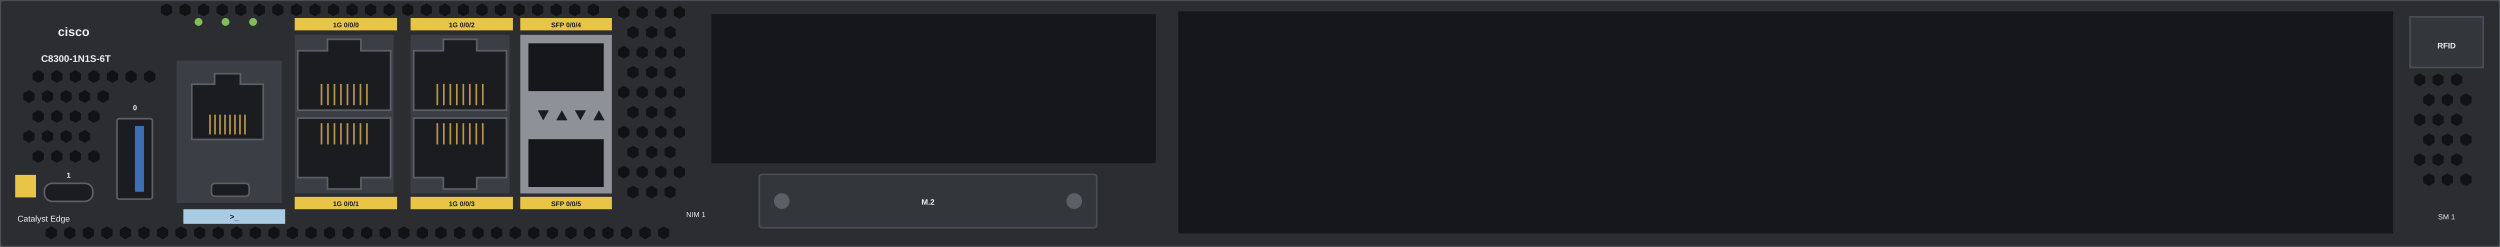
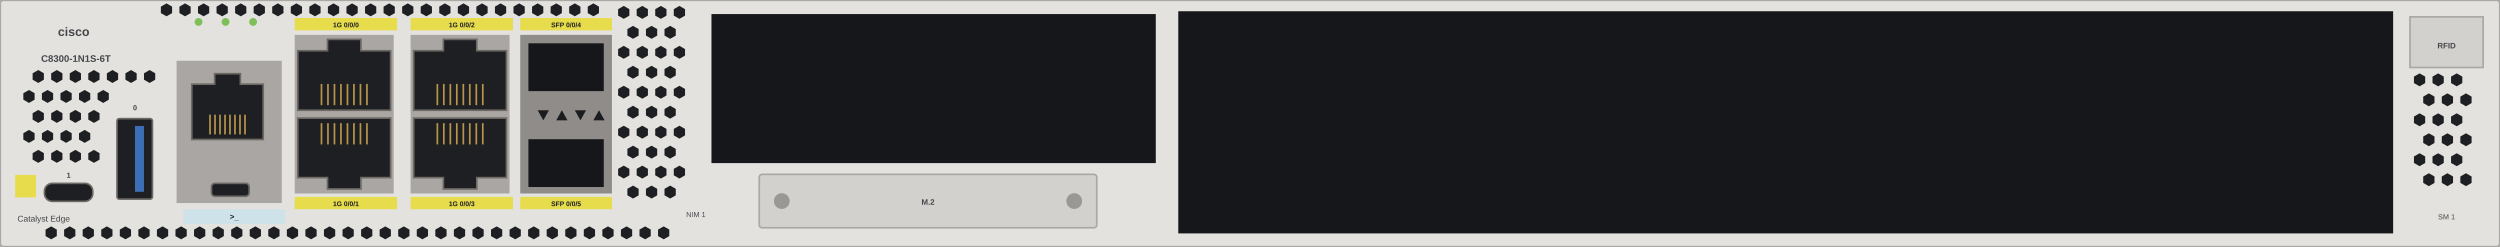
<svg xmlns="http://www.w3.org/2000/svg" width="444.5mm" height="43.9mm" viewBox="0 0 444.5 43.9">
-   <rect x="0" y="0" width="444.5" height="43.9" fill="#2b2d31" rx="0.6" stroke="#4a4d53" stroke-width="0.4" />
-   <text x="13.1" y="6.4" style="font-family:Arial, Helvetica, sans-serif" font-size="2.2" font-weight="bold" text-anchor="middle" fill="#f2f2f2">cisco</text>
-   <text x="13.5" y="11" style="font-family:Arial, Helvetica, sans-serif" font-size="1.7" font-weight="bold" text-anchor="middle" fill="#f2f2f2">C8300-1N1S-6T</text>
-   <path d="M6.8 12.45L7.8 13.03V14.17L6.8 14.75L5.8 14.17V13.03ZM10.1 12.45L11.1 13.03V14.17L10.1 14.75L9.1 14.17V13.03ZM13.4 12.45L14.4 13.03V14.17L13.4 14.75L12.4 14.17V13.03ZM16.7 12.45L17.7 13.03V14.17L16.7 14.75L15.7 14.17V13.03ZM20 12.45L21 13.03V14.17L20 14.75L19 14.17V13.03ZM23.3 12.45L24.3 13.03V14.17L23.3 14.75L22.3 14.17V13.03ZM26.6 12.45L27.6 13.03V14.17L26.6 14.75L25.6 14.17V13.03ZM5.15 16L6.15 16.57V17.72L5.15 18.3L4.15 17.72V16.57ZM8.45 16L9.45 16.57V17.72L8.45 18.3L7.45 17.72V16.57ZM11.75 16L12.75 16.57V17.72L11.75 18.3L10.75 17.72V16.57ZM15.05 16L16.05 16.57V17.72L15.05 18.3L14.05 17.72V16.57ZM18.35 16L19.35 16.57V17.72L18.35 18.3L17.35 17.72V16.57ZM6.8 19.55L7.8 20.12V21.27L6.8 21.85L5.8 21.27V20.12ZM10.1 19.55L11.1 20.12V21.27L10.1 21.85L9.1 21.27V20.12ZM13.4 19.55L14.4 20.12V21.27L13.4 21.85L12.4 21.27V20.12ZM16.7 19.55L17.7 20.12V21.27L16.7 21.85L15.7 21.27V20.12ZM5.15 23.1L6.15 23.68V24.82L5.15 25.4L4.15 24.82V23.68ZM8.45 23.1L9.45 23.68V24.82L8.45 25.4L7.45 24.82V23.68ZM11.75 23.1L12.75 23.68V24.82L11.75 25.4L10.75 24.82V23.68ZM15.05 23.1L16.05 23.68V24.82L15.05 25.4L14.05 24.82V23.68ZM6.8 26.65L7.8 27.23V28.38L6.8 28.95L5.8 28.38V27.23ZM10.1 26.65L11.1 27.23V28.38L10.1 28.95L9.1 28.38V27.23ZM13.4 26.65L14.4 27.23V28.38L13.4 28.95L12.4 28.38V27.23ZM16.7 26.65L17.7 27.23V28.38L16.7 28.95L15.7 28.38V27.23ZM29.6 0.6L30.6 1.18V2.33L29.6 2.9L28.6 2.33V1.18ZM32.9 0.6L33.9 1.18V2.33L32.9 2.9L31.9 2.33V1.18ZM36.2 0.6L37.2 1.18V2.33L36.2 2.9L35.2 2.33V1.18ZM39.5 0.6L40.5 1.18V2.33L39.5 2.9L38.5 2.33V1.18ZM42.8 0.6L43.8 1.18V2.33L42.8 2.9L41.8 2.33V1.18ZM46.1 0.6L47.1 1.18V2.33L46.1 2.9L45.1 2.33V1.18ZM49.4 0.6L50.4 1.18V2.33L49.4 2.9L48.4 2.33V1.18ZM52.7 0.6L53.7 1.18V2.33L52.7 2.9L51.7 2.33V1.18ZM56 0.6L57 1.18V2.33L56 2.9L55 2.33V1.18ZM59.3 0.6L60.3 1.18V2.33L59.3 2.9L58.3 2.33V1.18ZM62.6 0.6L63.6 1.18V2.33L62.6 2.9L61.6 2.33V1.18ZM65.9 0.6L66.9 1.18V2.33L65.9 2.9L64.9 2.33V1.18ZM69.2 0.6L70.2 1.18V2.33L69.2 2.9L68.2 2.33V1.18ZM72.5 0.6L73.5 1.18V2.33L72.5 2.9L71.5 2.33V1.18ZM75.8 0.6L76.8 1.18V2.33L75.8 2.9L74.8 2.33V1.18ZM79.1 0.6L80.1 1.18V2.33L79.1 2.9L78.1 2.33V1.18ZM82.4 0.6L83.4 1.18V2.33L82.4 2.9L81.4 2.33V1.18ZM85.7 0.6L86.7 1.18V2.33L85.7 2.9L84.7 2.33V1.18ZM89 0.6L90 1.18V2.33L89 2.9L88 2.33V1.18ZM92.3 0.6L93.3 1.18V2.33L92.3 2.9L91.3 2.33V1.18ZM95.6 0.6L96.6 1.18V2.33L95.6 2.9L94.6 2.33V1.18ZM98.9 0.6L99.9 1.18V2.33L98.9 2.9L97.9 2.33V1.18ZM102.2 0.6L103.2 1.18V2.33L102.2 2.9L101.2 2.33V1.18ZM105.5 0.6L106.5 1.18V2.33L105.5 2.9L104.5 2.33V1.18ZM9.1 40.25L10.1 40.82V41.98L9.1 42.55L8.1 41.98V40.82ZM12.4 40.25L13.4 40.82V41.98L12.4 42.55L11.4 41.98V40.82ZM15.7 40.25L16.7 40.82V41.98L15.7 42.55L14.7 41.98V40.82ZM19 40.25L20 40.82V41.98L19 42.55L18 41.98V40.82ZM22.3 40.25L23.3 40.82V41.98L22.3 42.55L21.3 41.98V40.82ZM25.6 40.25L26.6 40.82V41.98L25.6 42.55L24.6 41.98V40.82ZM28.9 40.25L29.9 40.82V41.98L28.9 42.55L27.9 41.98V40.82ZM32.2 40.25L33.2 40.82V41.98L32.2 42.55L31.2 41.98V40.82ZM35.5 40.25L36.5 40.82V41.98L35.5 42.55L34.5 41.98V40.82ZM38.8 40.25L39.8 40.82V41.98L38.8 42.55L37.8 41.98V40.82ZM42.1 40.25L43.1 40.82V41.98L42.1 42.55L41.1 41.98V40.82ZM45.4 40.25L46.4 40.82V41.98L45.4 42.55L44.4 41.98V40.82ZM48.7 40.25L49.7 40.82V41.98L48.7 42.55L47.7 41.98V40.82ZM52 40.25L53 40.82V41.98L52 42.55L51 41.98V40.82ZM55.3 40.25L56.3 40.82V41.98L55.3 42.55L54.3 41.98V40.82ZM58.6 40.25L59.6 40.82V41.98L58.6 42.55L57.6 41.98V40.82ZM61.9 40.25L62.9 40.82V41.98L61.9 42.55L60.9 41.98V40.82ZM65.2 40.25L66.2 40.82V41.98L65.2 42.55L64.2 41.98V40.82ZM68.5 40.25L69.5 40.82V41.98L68.5 42.55L67.5 41.98V40.82ZM71.8 40.25L72.8 40.82V41.98L71.8 42.55L70.8 41.98V40.82ZM75.1 40.25L76.1 40.82V41.98L75.1 42.55L74.1 41.98V40.82ZM78.4 40.25L79.4 40.82V41.98L78.4 42.55L77.4 41.98V40.82ZM81.7 40.25L82.7 40.82V41.98L81.7 42.55L80.7 41.98V40.82ZM85 40.25L86 40.82V41.98L85 42.55L84 41.98V40.82ZM88.3 40.25L89.3 40.82V41.98L88.3 42.55L87.3 41.98V40.82ZM91.6 40.25L92.6 40.82V41.98L91.6 42.55L90.6 41.98V40.82ZM94.9 40.25L95.9 40.82V41.98L94.9 42.55L93.9 41.98V40.82ZM98.2 40.25L99.2 40.82V41.98L98.2 42.55L97.2 41.98V40.82ZM101.5 40.25L102.5 40.82V41.98L101.5 42.55L100.5 41.98V40.82ZM104.8 40.25L105.8 40.82V41.98L104.8 42.55L103.8 41.98V40.82ZM108.1 40.25L109.1 40.82V41.98L108.1 42.55L107.1 41.98V40.82ZM111.4 40.25L112.4 40.82V41.98L111.4 42.55L110.4 41.98V40.82ZM114.7 40.25L115.7 40.82V41.98L114.7 42.55L113.7 41.98V40.82ZM118 40.25L119 40.82V41.98L118 42.55L117 41.98V40.82Z" fill="#111214" />
-   <rect x="2.7" y="31.1" width="3.7" height="4" fill="#e8c547" />
-   <rect x="7.9" y="32.6" width="8.6" height="3.2" fill="#1b1c1f" rx="1.4" stroke="#5c5f66" stroke-width="0.3" />
-   <text x="12.2" y="31.6" style="font-family:Arial, Helvetica, sans-serif" font-size="1.3" font-weight="bold" text-anchor="middle" fill="#f2f2f2">1</text>
-   <text x="3.1" y="39.4" style="font-family:Arial, Helvetica, sans-serif" font-size="1.5" font-weight="normal" text-anchor="start" fill="#f2f2f2">Catalyst Edge</text>
-   <rect x="20.8" y="21.1" width="6.3" height="14.3" fill="#1b1c1f" rx="0.4" stroke="#5c5f66" stroke-width="0.3" />
+   <rect x="0" y="0" width="444.5" height="43.9" fill="#e3e2df" rx="0.6" stroke="#a9a8a4" stroke-width="0.4" />
+   <text x="13.1" y="6.4" style="font-family:Arial, Helvetica, sans-serif" font-size="2.2" font-weight="bold" text-anchor="middle" fill="#45464a">cisco</text>
+   <text x="13.5" y="11" style="font-family:Arial, Helvetica, sans-serif" font-size="1.7" font-weight="bold" text-anchor="middle" fill="#45464a">C8300-1N1S-6T</text>
+   <path d="M6.8 12.45L7.8 13.03V14.17L6.8 14.75L5.8 14.17V13.03ZM10.1 12.45L11.1 13.03V14.17L10.1 14.75L9.1 14.17V13.03ZM13.4 12.45L14.4 13.03V14.17L13.4 14.75L12.4 14.17V13.03ZM16.7 12.45L17.7 13.03V14.17L16.7 14.75L15.7 14.17V13.03ZM20 12.45L21 13.03V14.17L20 14.75L19 14.17V13.03ZM23.3 12.45L24.3 13.03V14.17L23.3 14.75L22.3 14.17V13.03ZM26.6 12.45L27.6 13.03V14.17L26.6 14.75L25.6 14.17V13.03ZM5.15 16L6.15 16.57V17.72L5.15 18.3L4.15 17.72V16.57ZM8.45 16L9.45 16.57V17.72L8.45 18.3L7.45 17.72V16.57ZM11.75 16L12.75 16.57V17.72L11.75 18.3L10.75 17.72V16.57ZM15.05 16L16.05 16.57V17.72L15.05 18.3L14.05 17.72V16.57ZM18.35 16L19.35 16.57V17.72L18.35 18.3L17.35 17.72V16.57ZM6.8 19.55L7.8 20.12V21.27L6.8 21.85L5.8 21.27V20.12ZM10.1 19.55L11.1 20.12V21.27L10.1 21.85L9.1 21.27V20.12ZM13.4 19.55L14.4 20.12V21.27L13.4 21.85L12.4 21.27V20.12ZM16.7 19.55L17.7 20.12V21.27L16.7 21.85L15.7 21.27V20.12ZM5.15 23.1L6.15 23.68V24.82L5.15 25.4L4.15 24.82V23.68ZM8.45 23.1L9.45 23.68V24.82L8.45 25.4L7.45 24.82V23.68ZM11.75 23.1L12.75 23.68V24.82L11.75 25.4L10.75 24.82V23.68ZM15.05 23.1L16.05 23.68V24.82L15.05 25.4L14.05 24.82V23.68ZM6.8 26.65L7.8 27.23V28.38L6.8 28.95L5.8 28.38V27.23ZM10.1 26.65L11.1 27.23V28.38L10.1 28.95L9.1 28.38V27.23ZM13.4 26.65L14.4 27.23V28.38L13.4 28.95L12.4 28.38V27.23ZM16.7 26.65L17.7 27.23V28.38L16.7 28.95L15.7 28.38V27.23ZM29.6 0.6L30.6 1.18V2.33L29.6 2.9L28.6 2.33V1.18ZM32.9 0.6L33.9 1.18V2.33L32.9 2.9L31.9 2.33V1.18ZM36.2 0.6L37.2 1.18V2.33L36.2 2.9L35.2 2.33V1.18ZM39.5 0.6L40.5 1.18V2.33L39.5 2.9L38.5 2.33V1.18ZM42.8 0.6L43.8 1.18V2.33L42.8 2.9L41.8 2.33V1.18ZM46.1 0.6L47.1 1.18V2.33L46.1 2.9L45.1 2.33V1.18ZM49.4 0.6L50.4 1.18V2.33L49.4 2.9L48.4 2.33V1.18ZM52.7 0.6L53.7 1.18V2.33L52.7 2.9L51.7 2.33V1.18ZM56 0.6L57 1.18V2.33L56 2.9L55 2.33V1.18ZM59.3 0.6L60.3 1.18V2.33L59.3 2.9L58.3 2.33V1.18ZM62.6 0.6L63.6 1.18V2.33L62.6 2.9L61.6 2.33V1.18ZM65.9 0.6L66.9 1.18V2.33L65.9 2.9L64.9 2.33V1.18ZM69.2 0.6L70.2 1.18V2.33L69.2 2.9L68.2 2.33V1.18ZM72.5 0.6L73.5 1.18V2.33L72.5 2.9L71.5 2.33V1.18ZM75.8 0.6L76.8 1.18V2.33L75.8 2.9L74.8 2.33V1.18ZM79.1 0.6L80.1 1.18V2.33L79.1 2.9L78.1 2.33V1.18ZM82.4 0.6L83.4 1.18V2.33L82.4 2.9L81.4 2.33V1.18ZM85.7 0.6L86.7 1.18V2.33L85.7 2.9L84.7 2.33V1.18ZM89 0.6L90 1.18V2.33L89 2.9L88 2.33V1.18ZM92.3 0.6L93.3 1.18V2.33L92.3 2.9L91.3 2.33V1.18ZM95.6 0.6L96.6 1.18V2.33L95.6 2.9L94.6 2.33V1.18ZM98.9 0.6L99.9 1.18V2.33L98.9 2.9L97.9 2.33V1.18ZM102.2 0.6L103.2 1.18V2.33L102.2 2.9L101.2 2.33V1.18ZM105.5 0.6L106.5 1.18V2.33L105.5 2.9L104.5 2.33V1.18ZM9.1 40.25L10.1 40.82V41.98L9.1 42.55L8.1 41.98V40.82ZM12.4 40.25L13.4 40.82V41.98L12.4 42.55L11.4 41.98V40.82ZM15.7 40.25L16.7 40.82V41.98L15.7 42.55L14.7 41.98V40.82ZM19 40.25L20 40.82V41.98L19 42.55L18 41.98V40.82ZM22.3 40.25L23.3 40.82V41.98L22.3 42.55L21.3 41.98V40.82ZM25.6 40.25L26.6 40.82V41.98L25.6 42.55L24.6 41.98V40.82ZM28.9 40.25L29.9 40.82V41.98L28.9 42.55L27.9 41.98V40.82ZM32.2 40.25L33.2 40.82V41.98L32.2 42.55L31.2 41.98V40.82ZM35.5 40.25L36.5 40.82V41.98L35.5 42.55L34.5 41.98V40.82ZM38.8 40.25L39.8 40.82V41.98L38.8 42.55L37.8 41.98V40.82ZM42.1 40.25L43.1 40.82V41.98L42.1 42.55L41.1 41.98V40.82ZM45.4 40.25L46.4 40.82V41.98L45.4 42.55L44.4 41.98V40.82ZM48.7 40.25L49.7 40.82V41.98L48.7 42.55L47.7 41.98V40.82ZM52 40.25L53 40.82V41.98L52 42.55L51 41.98V40.82ZM55.3 40.25L56.3 40.82V41.98L55.3 42.55L54.3 41.98V40.82ZM58.6 40.25L59.6 40.82V41.98L58.6 42.55L57.6 41.98V40.82ZM61.9 40.25L62.9 40.82V41.98L61.9 42.55L60.9 41.98V40.82ZM65.2 40.25L66.2 40.82V41.98L65.2 42.55L64.2 41.98V40.82ZM68.5 40.25L69.5 40.82V41.98L68.5 42.55L67.5 41.98V40.82ZM71.8 40.25L72.8 40.82V41.98L71.8 42.55L70.8 41.98V40.82ZM75.1 40.25L76.1 40.82V41.98L75.1 42.55L74.1 41.98V40.82ZM78.4 40.25L79.4 40.82V41.98L78.4 42.55L77.4 41.98V40.82ZM81.7 40.25L82.7 40.82V41.98L81.7 42.55L80.7 41.98V40.82ZM85 40.25L86 40.82V41.98L85 42.55L84 41.98V40.82ZM88.3 40.25L89.3 40.82V41.98L88.3 42.55L87.3 41.98V40.82ZM91.6 40.25L92.6 40.82V41.98L91.6 42.55L90.6 41.98V40.82ZM94.9 40.25L95.9 40.82V41.98L94.9 42.55L93.9 41.98V40.82ZM98.2 40.25L99.2 40.82V41.98L98.2 42.55L97.2 41.98V40.82ZM101.5 40.25L102.5 40.82V41.98L101.5 42.55L100.5 41.98V40.82ZM104.8 40.25L105.8 40.82V41.98L104.8 42.55L103.8 41.98V40.82ZM108.1 40.25L109.1 40.82V41.98L108.1 42.55L107.1 41.98V40.82ZM111.4 40.25L112.4 40.82V41.98L111.4 42.55L110.4 41.98V40.82ZM114.7 40.25L115.7 40.82V41.98L114.7 42.55L113.7 41.98V40.82ZM118 40.25L119 40.82V41.98L118 42.55L117 41.98V40.82Z" fill="#1e1f22" />
+   <rect x="2.7" y="31.1" width="3.7" height="4" fill="#e6dc4c" />
+   <rect x="7.9" y="32.6" width="8.6" height="3.2" fill="#1e1f22" rx="1.4" stroke="#6d6a66" stroke-width="0.3" />
+   <text x="12.2" y="31.6" style="font-family:Arial, Helvetica, sans-serif" font-size="1.3" font-weight="bold" text-anchor="middle" fill="#45464a">1</text>
+   <text x="3.1" y="39.4" style="font-family:Arial, Helvetica, sans-serif" font-size="1.5" font-weight="normal" text-anchor="start" fill="#45464a">Catalyst Edge</text>
+   <rect x="20.8" y="21.1" width="6.3" height="14.3" fill="#1e1f22" rx="0.4" stroke="#6d6a66" stroke-width="0.3" />
  <rect x="24" y="22.4" width="1.6" height="11.7" fill="#3d6fb6" />
-   <text x="24" y="19.6" style="font-family:Arial, Helvetica, sans-serif" font-size="1.3" font-weight="bold" text-anchor="middle" fill="#f2f2f2">0</text>
+   <text x="24" y="19.6" style="font-family:Arial, Helvetica, sans-serif" font-size="1.3" font-weight="bold" text-anchor="middle" fill="#45464a">0</text>
  <circle cx="35.3" cy="3.9" r="0.7" fill="#7fbf5a" />
  <circle cx="40.1" cy="3.9" r="0.7" fill="#7fbf5a" />
  <circle cx="45" cy="3.9" r="0.7" fill="#7fbf5a" />
-   <rect x="31.4" y="10.8" width="18.7" height="25.3" fill="#3b3e44" />
+   <rect x="31.4" y="10.8" width="18.7" height="25.3" fill="#aaa6a3" />
  <g id="con-con0">
-     <path d="M34.1 14.97H38.16V13.1H42.74V14.97H46.8V24.8H34.1Z" fill="#1b1c1f" stroke="#5c5f66" stroke-width="0.3" />
+     <path d="M34.1 14.97H38.16V13.1H42.74V14.97H46.8V24.8H34.1Z" fill="#1e1f22" stroke="#6d6a66" stroke-width="0.3" />
    <path d="M37.34 23.9V20.39 M38.23 23.9V20.39 M39.12 23.9V20.39 M40.01 23.9V20.39 M40.89 23.9V20.39 M41.78 23.9V20.39 M42.67 23.9V20.39 M43.56 23.9V20.39" stroke="#b8954a" stroke-width="0.3" />
  </g>
-   <rect x="37.6" y="32.6" width="6.7" height="2.3" fill="#1b1c1f" rx="0.6" stroke="#5c5f66" stroke-width="0.3" />
-   <rect x="32.6" y="37.2" width="18.1" height="2.6" fill="#a9cbe3" />
-   <text x="41.65" y="39" style="font-family:Arial, Helvetica, sans-serif" font-size="1.4" font-weight="bold" text-anchor="middle" fill="#1b1c1f">&gt;_</text>
-   <rect x="52.4" y="3.2" width="18.2" height="2.2" fill="#e8c547" />
-   <rect x="52.4" y="35" width="18.2" height="2.2" fill="#e8c547" />
-   <rect x="52.4" y="6.2" width="17.6" height="28.2" fill="#3b3e44" />
+   <rect x="37.6" y="32.6" width="6.7" height="2.3" fill="#1e1f22" rx="0.6" stroke="#6d6a66" stroke-width="0.3" />
+   <rect x="32.6" y="37.2" width="18.1" height="2.6" fill="#cee2e9" />
+   <text x="41.65" y="39" style="font-family:Arial, Helvetica, sans-serif" font-size="1.4" font-weight="bold" text-anchor="middle" fill="#1e1f22">&gt;_</text>
+   <rect x="52.4" y="3.2" width="18.2" height="2.2" fill="#e6dc4c" />
+   <rect x="52.4" y="35" width="18.2" height="2.2" fill="#e6dc4c" />
+   <rect x="52.4" y="6.2" width="17.6" height="28.2" fill="#aaa6a3" />
  <g id="con-gi0-0-0">
-     <path d="M52.95 9.02H58.23V7H64.17V9.02H69.45V19.6H52.95Z" fill="#1b1c1f" stroke="#5c5f66" stroke-width="0.3" />
+     <path d="M52.95 9.02H58.23V7H64.17V9.02H69.45V19.6H52.95Z" fill="#1e1f22" stroke="#6d6a66" stroke-width="0.3" />
    <path d="M57.16 18.7V14.92 M58.31 18.7V14.92 M59.47 18.7V14.92 M60.62 18.7V14.92 M61.78 18.7V14.92 M62.93 18.7V14.92 M64.09 18.7V14.92 M65.24 18.7V14.92" stroke="#b8954a" stroke-width="0.3" />
  </g>
  <g id="con-gi0-0-1">
-     <path d="M52.95 21H69.45V31.58H64.17V33.6H58.23V31.58H52.95Z" fill="#1b1c1f" stroke="#5c5f66" stroke-width="0.3" />
+     <path d="M52.95 21H69.45V31.58H64.17V33.6H58.23V31.58H52.95Z" fill="#1e1f22" stroke="#6d6a66" stroke-width="0.3" />
    <path d="M57.16 21.9V25.68 M58.31 21.9V25.68 M59.47 21.9V25.68 M60.62 21.9V25.68 M61.78 21.9V25.68 M62.93 21.9V25.68 M64.09 21.9V25.68 M65.24 21.9V25.68" stroke="#b8954a" stroke-width="0.3" />
  </g>
-   <text x="61.5" y="4.85" style="font-family:Arial, Helvetica, sans-serif" font-size="1.2" font-weight="bold" text-anchor="middle" fill="#1b1c1f">1G 0/0/0</text>
-   <text x="61.5" y="36.65" style="font-family:Arial, Helvetica, sans-serif" font-size="1.2" font-weight="bold" text-anchor="middle" fill="#1b1c1f">1G 0/0/1</text>
-   <rect x="73" y="3.2" width="18.2" height="2.2" fill="#e8c547" />
-   <rect x="73" y="35" width="18.2" height="2.2" fill="#e8c547" />
-   <rect x="73" y="6.2" width="17.6" height="28.2" fill="#3b3e44" />
+   <text x="61.5" y="4.85" style="font-family:Arial, Helvetica, sans-serif" font-size="1.2" font-weight="bold" text-anchor="middle" fill="#1e1f22">1G 0/0/0</text>
+   <text x="61.5" y="36.65" style="font-family:Arial, Helvetica, sans-serif" font-size="1.2" font-weight="bold" text-anchor="middle" fill="#1e1f22">1G 0/0/1</text>
+   <rect x="73" y="3.2" width="18.2" height="2.2" fill="#e6dc4c" />
+   <rect x="73" y="35" width="18.2" height="2.2" fill="#e6dc4c" />
+   <rect x="73" y="6.2" width="17.6" height="28.2" fill="#aaa6a3" />
  <g id="con-gi0-0-2">
-     <path d="M73.55 9.02H78.83V7H84.77V9.02H90.05V19.6H73.55Z" fill="#1b1c1f" stroke="#5c5f66" stroke-width="0.3" />
+     <path d="M73.55 9.02H78.83V7H84.77V9.02H90.05V19.6H73.55Z" fill="#1e1f22" stroke="#6d6a66" stroke-width="0.3" />
    <path d="M77.76 18.7V14.92 M78.91 18.7V14.92 M80.07 18.7V14.92 M81.22 18.7V14.92 M82.38 18.7V14.92 M83.53 18.7V14.92 M84.69 18.7V14.92 M85.84 18.7V14.92" stroke="#b8954a" stroke-width="0.3" />
  </g>
  <g id="con-gi0-0-3">
-     <path d="M73.55 21H90.05V31.58H84.77V33.6H78.83V31.58H73.55Z" fill="#1b1c1f" stroke="#5c5f66" stroke-width="0.3" />
+     <path d="M73.55 21H90.05V31.58H84.77V33.6H78.83V31.58H73.55Z" fill="#1e1f22" stroke="#6d6a66" stroke-width="0.3" />
    <path d="M77.76 21.9V25.68 M78.91 21.9V25.68 M80.07 21.9V25.68 M81.22 21.9V25.68 M82.38 21.9V25.68 M83.53 21.9V25.68 M84.69 21.9V25.68 M85.84 21.9V25.68" stroke="#b8954a" stroke-width="0.3" />
  </g>
-   <text x="82.1" y="4.85" style="font-family:Arial, Helvetica, sans-serif" font-size="1.2" font-weight="bold" text-anchor="middle" fill="#1b1c1f">1G 0/0/2</text>
-   <text x="82.1" y="36.65" style="font-family:Arial, Helvetica, sans-serif" font-size="1.2" font-weight="bold" text-anchor="middle" fill="#1b1c1f">1G 0/0/3</text>
-   <rect x="92.5" y="6.2" width="16.3" height="28.2" fill="#8e9197" />
-   <rect x="92.5" y="3.2" width="16.3" height="2.2" fill="#e8c547" />
-   <text x="100.65" y="4.85" style="font-family:Arial, Helvetica, sans-serif" font-size="1.2" font-weight="bold" text-anchor="middle" fill="#1b1c1f">SFP 0/0/4</text>
-   <rect x="92.5" y="35" width="16.3" height="2.2" fill="#e8c547" />
-   <text x="100.65" y="36.65" style="font-family:Arial, Helvetica, sans-serif" font-size="1.2" font-weight="bold" text-anchor="middle" fill="#1b1c1f">SFP 0/0/5</text>
+   <text x="82.1" y="4.85" style="font-family:Arial, Helvetica, sans-serif" font-size="1.2" font-weight="bold" text-anchor="middle" fill="#1e1f22">1G 0/0/2</text>
+   <text x="82.1" y="36.65" style="font-family:Arial, Helvetica, sans-serif" font-size="1.2" font-weight="bold" text-anchor="middle" fill="#1e1f22">1G 0/0/3</text>
+   <rect x="92.5" y="6.2" width="16.3" height="28.2" fill="#8f8c89" />
+   <rect x="92.5" y="3.2" width="16.3" height="2.2" fill="#e6dc4c" />
+   <text x="100.65" y="4.85" style="font-family:Arial, Helvetica, sans-serif" font-size="1.2" font-weight="bold" text-anchor="middle" fill="#1e1f22">SFP 0/0/4</text>
+   <rect x="92.5" y="35" width="16.3" height="2.2" fill="#e6dc4c" />
+   <text x="100.65" y="36.65" style="font-family:Arial, Helvetica, sans-serif" font-size="1.2" font-weight="bold" text-anchor="middle" fill="#1e1f22">SFP 0/0/5</text>
  <path d="M95.6 19.6H97.6L96.6 21.4ZM98.9 21.4H100.9L99.9 19.6ZM102.2 19.6H104.2L103.2 21.4ZM105.5 21.4H107.5L106.5 19.6Z" fill="#1b1c1f" />
-   <path d="M110.9 1.05L111.9 1.63V2.78L110.9 3.35L109.9 2.78V1.63ZM114.2 1.05L115.2 1.63V2.78L114.2 3.35L113.2 2.78V1.63ZM117.5 1.05L118.5 1.63V2.78L117.5 3.35L116.5 2.78V1.63ZM120.8 1.05L121.8 1.63V2.78L120.8 3.35L119.8 2.78V1.63ZM112.55 4.6L113.55 5.17V6.33L112.55 6.9L111.55 6.33V5.17ZM115.85 4.6L116.85 5.17V6.33L115.85 6.9L114.85 6.33V5.17ZM119.15 4.6L120.15 5.17V6.33L119.15 6.9L118.15 6.33V5.17ZM110.9 8.15L111.9 8.73V9.88L110.9 10.45L109.9 9.88V8.73ZM114.2 8.15L115.2 8.73V9.88L114.2 10.45L113.2 9.88V8.73ZM117.5 8.15L118.5 8.73V9.88L117.5 10.45L116.5 9.88V8.73ZM120.8 8.15L121.8 8.73V9.88L120.8 10.45L119.8 9.88V8.73ZM112.55 11.7L113.55 12.27V13.42L112.55 14L111.55 13.42V12.27ZM115.85 11.7L116.85 12.27V13.42L115.85 14L114.85 13.42V12.27ZM119.15 11.7L120.15 12.27V13.42L119.15 14L118.15 13.42V12.27ZM110.9 15.25L111.9 15.82V16.97L110.9 17.55L109.9 16.97V15.82ZM114.2 15.25L115.2 15.82V16.97L114.2 17.55L113.2 16.97V15.82ZM117.5 15.25L118.5 15.82V16.97L117.5 17.55L116.5 16.97V15.82ZM120.8 15.25L121.8 15.82V16.97L120.8 17.55L119.8 16.97V15.82ZM112.55 18.8L113.55 19.38V20.52L112.55 21.1L111.55 20.52V19.38ZM115.85 18.8L116.85 19.38V20.52L115.85 21.1L114.85 20.52V19.38ZM119.15 18.8L120.15 19.38V20.52L119.15 21.1L118.15 20.52V19.38ZM110.9 22.35L111.9 22.92V24.07L110.9 24.65L109.9 24.07V22.92ZM114.2 22.35L115.2 22.92V24.07L114.2 24.65L113.2 24.07V22.92ZM117.5 22.35L118.5 22.92V24.07L117.5 24.65L116.5 24.07V22.92ZM120.8 22.35L121.8 22.92V24.07L120.8 24.65L119.8 24.07V22.92ZM112.55 25.9L113.55 26.47V27.62L112.55 28.2L111.55 27.62V26.47ZM115.85 25.9L116.85 26.47V27.62L115.85 28.2L114.85 27.62V26.47ZM119.15 25.9L120.15 26.47V27.62L119.15 28.2L118.15 27.62V26.47ZM110.9 29.45L111.9 30.02V31.17L110.9 31.75L109.9 31.17V30.02ZM114.2 29.45L115.2 30.02V31.17L114.2 31.75L113.2 31.17V30.02ZM117.5 29.45L118.5 30.02V31.17L117.5 31.75L116.5 31.17V30.02ZM120.8 29.45L121.8 30.02V31.17L120.8 31.75L119.8 31.17V30.02ZM112.55 33L113.55 33.57V34.73L112.55 35.3L111.55 34.73V33.57ZM115.85 33L116.85 33.57V34.73L115.85 35.3L114.85 34.73V33.57ZM119.15 33L120.15 33.57V34.73L119.15 35.3L118.15 34.73V33.57Z" fill="#111214" />
-   <rect x="135" y="31" width="60" height="9.5" fill="#33363b" rx="0.5" stroke="#4a4d53" stroke-width="0.3" />
-   <circle cx="139" cy="35.75" r="1.4" fill="#5c5f66" />
-   <circle cx="191" cy="35.75" r="1.4" fill="#5c5f66" />
-   <text x="165" y="36.4" style="font-family:Arial, Helvetica, sans-serif" font-size="1.4" font-weight="bold" text-anchor="middle" fill="#f2f2f2">M.2</text>
-   <text x="122" y="38.6" style="font-family:Arial, Helvetica, sans-serif" font-size="1.3" font-weight="normal" text-anchor="start" fill="#f2f2f2">NIM 1</text>
-   <rect x="428.5" y="3" width="13" height="9" fill="#33363b" stroke="#4a4d53" stroke-width="0.3" />
-   <text x="435" y="8.6" style="font-family:Arial, Helvetica, sans-serif" font-size="1.4" font-weight="bold" text-anchor="middle" fill="#f2f2f2">RFID</text>
-   <path d="M430.2 13.05L431.2 13.62V14.77L430.2 15.35L429.2 14.77V13.62ZM433.5 13.05L434.5 13.62V14.77L433.5 15.35L432.5 14.77V13.62ZM436.8 13.05L437.8 13.62V14.77L436.8 15.35L435.8 14.77V13.62ZM431.85 16.6L432.85 17.18V18.32L431.85 18.9L430.85 18.32V17.18ZM435.15 16.6L436.15 17.18V18.32L435.15 18.9L434.15 18.32V17.18ZM438.45 16.6L439.45 17.18V18.32L438.45 18.9L437.45 18.32V17.18ZM430.2 20.15L431.2 20.72V21.87L430.2 22.45L429.2 21.87V20.72ZM433.5 20.15L434.5 20.72V21.87L433.5 22.45L432.5 21.87V20.72ZM436.8 20.15L437.8 20.72V21.87L436.8 22.45L435.8 21.87V20.72ZM431.85 23.7L432.85 24.27V25.42L431.85 26L430.85 25.42V24.27ZM435.15 23.7L436.15 24.27V25.42L435.15 26L434.15 25.42V24.27ZM438.45 23.7L439.45 24.27V25.42L438.45 26L437.45 25.42V24.27ZM430.2 27.25L431.2 27.82V28.97L430.2 29.55L429.2 28.97V27.82ZM433.5 27.25L434.5 27.82V28.97L433.5 29.55L432.5 28.97V27.82ZM436.8 27.25L437.8 27.82V28.97L436.8 29.55L435.8 28.97V27.82ZM431.85 30.8L432.85 31.38V32.52L431.85 33.1L430.85 32.52V31.38ZM435.15 30.8L436.15 31.38V32.52L435.15 33.1L434.15 32.52V31.38ZM438.45 30.8L439.45 31.38V32.52L438.45 33.1L437.45 32.52V31.38Z" fill="#111214" />
-   <text x="435" y="39" style="font-family:Arial, Helvetica, sans-serif" font-size="1.3" font-weight="normal" text-anchor="middle" fill="#f2f2f2">SM 1</text>
+   <path d="M110.9 1.05L111.9 1.63V2.78L110.9 3.35L109.9 2.78V1.63ZM114.2 1.05L115.2 1.63V2.78L114.2 3.35L113.2 2.78V1.63ZM117.5 1.05L118.5 1.63V2.78L117.5 3.35L116.5 2.78V1.63ZM120.8 1.05L121.8 1.63V2.78L120.8 3.35L119.8 2.78V1.63ZM112.55 4.6L113.55 5.17V6.33L112.55 6.9L111.55 6.33V5.17ZM115.85 4.6L116.85 5.17V6.33L115.85 6.9L114.85 6.33V5.17ZM119.15 4.6L120.15 5.17V6.33L119.15 6.9L118.15 6.33V5.17ZM110.9 8.15L111.9 8.73V9.88L110.9 10.45L109.9 9.88V8.73ZM114.2 8.15L115.2 8.73V9.88L114.2 10.45L113.2 9.88V8.73ZM117.5 8.15L118.5 8.73V9.88L117.5 10.45L116.5 9.88V8.73ZM120.8 8.15L121.8 8.73V9.88L120.8 10.45L119.8 9.88V8.73ZM112.55 11.7L113.55 12.27V13.42L112.55 14L111.55 13.42V12.27ZM115.85 11.7L116.85 12.27V13.42L115.85 14L114.85 13.42V12.27ZM119.15 11.7L120.15 12.27V13.42L119.15 14L118.15 13.42V12.27ZM110.9 15.25L111.9 15.82V16.97L110.9 17.55L109.9 16.97V15.82ZM114.2 15.25L115.2 15.82V16.97L114.2 17.55L113.2 16.97V15.82ZM117.5 15.25L118.5 15.82V16.97L117.5 17.55L116.5 16.97V15.82ZM120.8 15.25L121.8 15.82V16.97L120.8 17.55L119.8 16.97V15.82ZM112.55 18.8L113.55 19.38V20.52L112.55 21.1L111.55 20.52V19.38ZM115.85 18.8L116.85 19.38V20.52L115.85 21.1L114.85 20.52V19.38ZM119.15 18.8L120.15 19.38V20.52L119.15 21.1L118.15 20.52V19.38ZM110.9 22.35L111.9 22.92V24.07L110.9 24.65L109.9 24.07V22.92ZM114.2 22.35L115.2 22.92V24.07L114.2 24.65L113.2 24.07V22.92ZM117.5 22.35L118.5 22.92V24.07L117.5 24.65L116.5 24.07V22.92ZM120.8 22.35L121.8 22.92V24.07L120.8 24.65L119.8 24.07V22.92ZM112.55 25.9L113.55 26.47V27.62L112.55 28.2L111.55 27.62V26.47ZM115.85 25.9L116.85 26.47V27.62L115.85 28.2L114.85 27.62V26.47ZM119.15 25.9L120.15 26.47V27.62L119.15 28.2L118.15 27.62V26.47ZM110.9 29.45L111.9 30.02V31.17L110.9 31.75L109.9 31.17V30.02ZM114.2 29.45L115.2 30.02V31.17L114.2 31.75L113.2 31.17V30.02ZM117.5 29.45L118.5 30.02V31.17L117.5 31.75L116.5 31.17V30.02ZM120.8 29.45L121.8 30.02V31.17L120.8 31.75L119.8 31.17V30.02ZM112.55 33L113.55 33.57V34.73L112.55 35.3L111.55 34.73V33.57ZM115.85 33L116.85 33.57V34.73L115.85 35.3L114.85 34.73V33.57ZM119.15 33L120.15 33.57V34.73L119.15 35.3L118.15 34.73V33.57Z" fill="#1e1f22" />
+   <rect x="135" y="31" width="60" height="9.5" fill="#d2d1cd" rx="0.5" stroke="#a9a8a4" stroke-width="0.3" />
+   <circle cx="139" cy="35.75" r="1.4" fill="#9a9895" />
+   <circle cx="191" cy="35.75" r="1.4" fill="#9a9895" />
+   <text x="165" y="36.4" style="font-family:Arial, Helvetica, sans-serif" font-size="1.4" font-weight="bold" text-anchor="middle" fill="#45464a">M.2</text>
+   <text x="122" y="38.6" style="font-family:Arial, Helvetica, sans-serif" font-size="1.3" font-weight="normal" text-anchor="start" fill="#45464a">NIM 1</text>
+   <rect x="428.5" y="3" width="13" height="9" fill="#d2d1cd" stroke="#a9a8a4" stroke-width="0.3" />
+   <text x="435" y="8.6" style="font-family:Arial, Helvetica, sans-serif" font-size="1.4" font-weight="bold" text-anchor="middle" fill="#45464a">RFID</text>
+   <path d="M430.2 13.05L431.2 13.62V14.77L430.2 15.35L429.2 14.77V13.62ZM433.5 13.05L434.5 13.62V14.77L433.5 15.35L432.5 14.77V13.62ZM436.8 13.05L437.8 13.62V14.77L436.8 15.35L435.8 14.77V13.62ZM431.85 16.6L432.85 17.18V18.32L431.85 18.9L430.85 18.32V17.18ZM435.15 16.6L436.15 17.18V18.32L435.15 18.9L434.15 18.32V17.18ZM438.45 16.6L439.45 17.18V18.32L438.45 18.9L437.45 18.32V17.18ZM430.2 20.15L431.2 20.72V21.87L430.2 22.45L429.2 21.87V20.72ZM433.5 20.15L434.5 20.72V21.87L433.5 22.45L432.5 21.87V20.72ZM436.8 20.15L437.8 20.72V21.87L436.8 22.45L435.8 21.87V20.72ZM431.85 23.7L432.85 24.27V25.42L431.85 26L430.85 25.42V24.27ZM435.15 23.7L436.15 24.27V25.42L435.15 26L434.15 25.42V24.27ZM438.45 23.7L439.45 24.27V25.42L438.45 26L437.45 25.42V24.27ZM430.2 27.25L431.2 27.82V28.97L430.2 29.55L429.2 28.97V27.82ZM433.5 27.25L434.5 27.82V28.97L433.5 29.55L432.5 28.97V27.82ZM436.8 27.25L437.8 27.82V28.97L436.8 29.55L435.8 28.97V27.82ZM431.85 30.8L432.85 31.38V32.52L431.85 33.1L430.85 32.52V31.38ZM435.15 30.8L436.15 31.38V32.52L435.15 33.1L434.15 32.52V31.38ZM438.45 30.8L439.45 31.38V32.52L438.45 33.1L437.45 32.52V31.38Z" fill="#1e1f22" />
+   <text x="435" y="39" style="font-family:Arial, Helvetica, sans-serif" font-size="1.3" font-weight="normal" text-anchor="middle" fill="#45464a">SM 1</text>
  <rect x="93.95" y="7.7" width="13.4" height="8.5" fill="#16171a" id="bay-sfp4" />
  <rect x="93.95" y="24.75" width="13.4" height="8.5" fill="#16171a" id="bay-sfp5" />
  <rect x="126.5" y="2.5" width="79" height="26.5" fill="#16171a" id="bay-nim1" />
  <rect x="209.5" y="2" width="216" height="39.5" fill="#16171a" id="bay-sm1" />
</svg>
